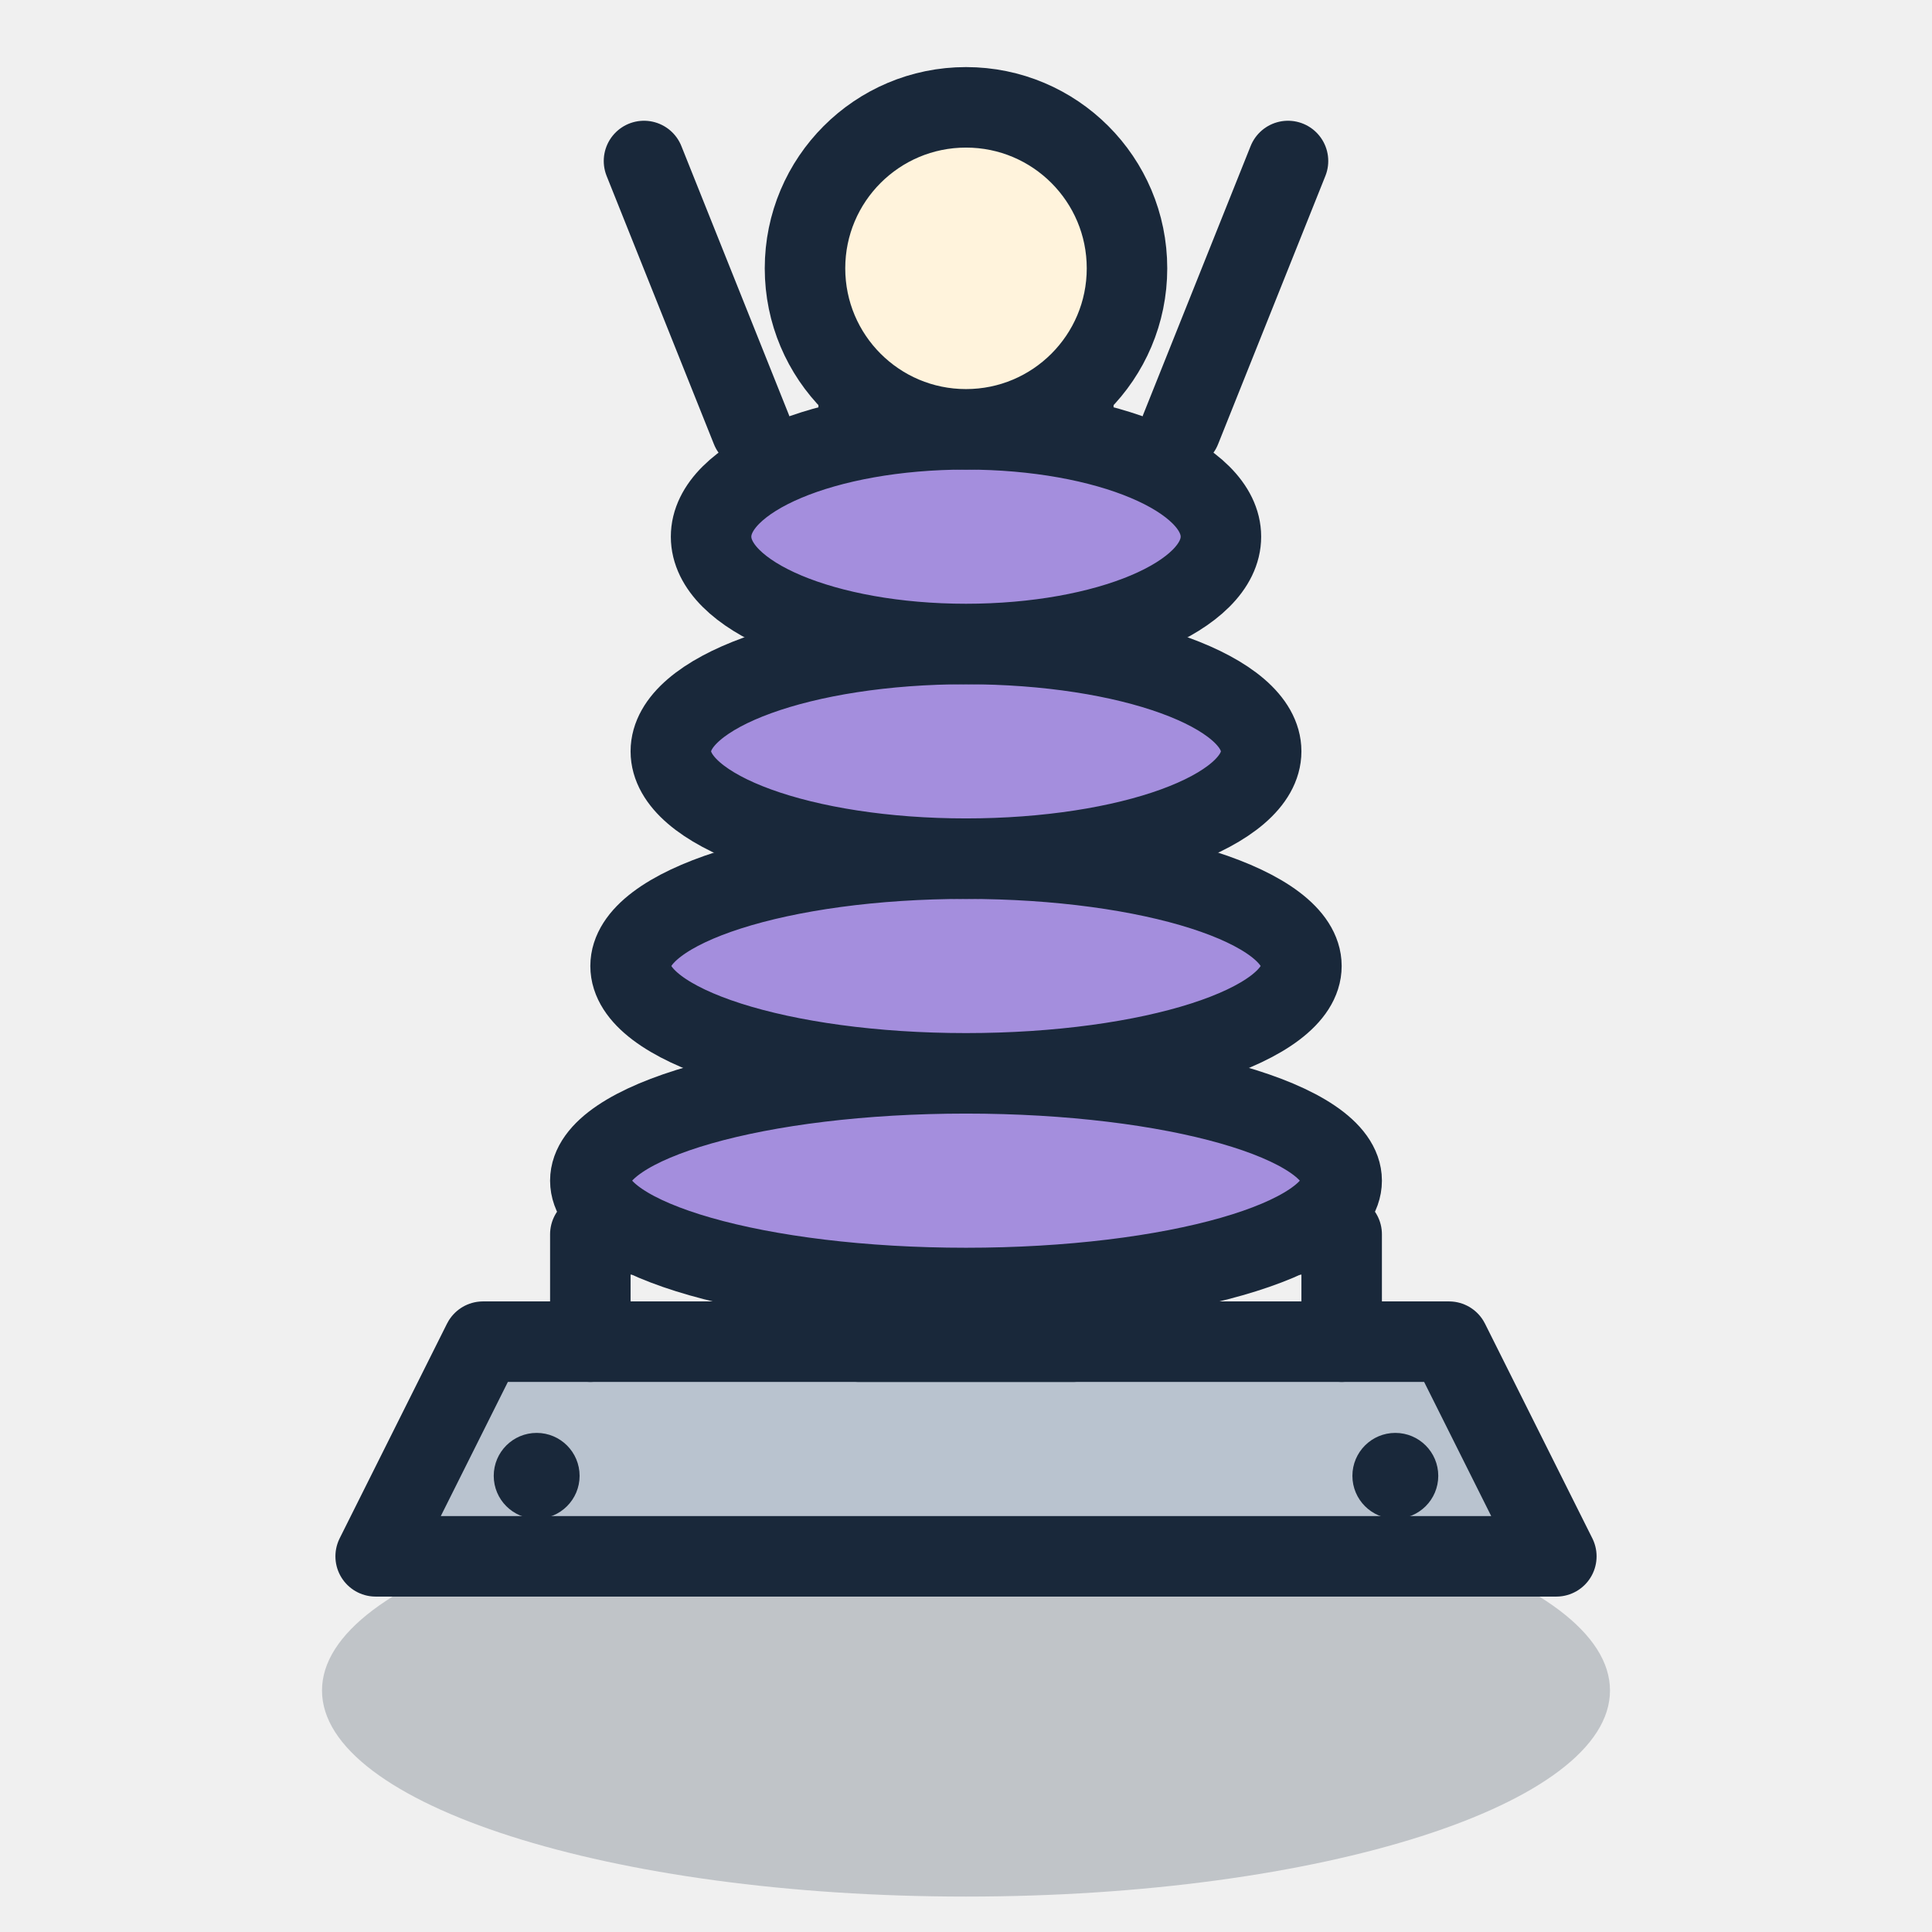
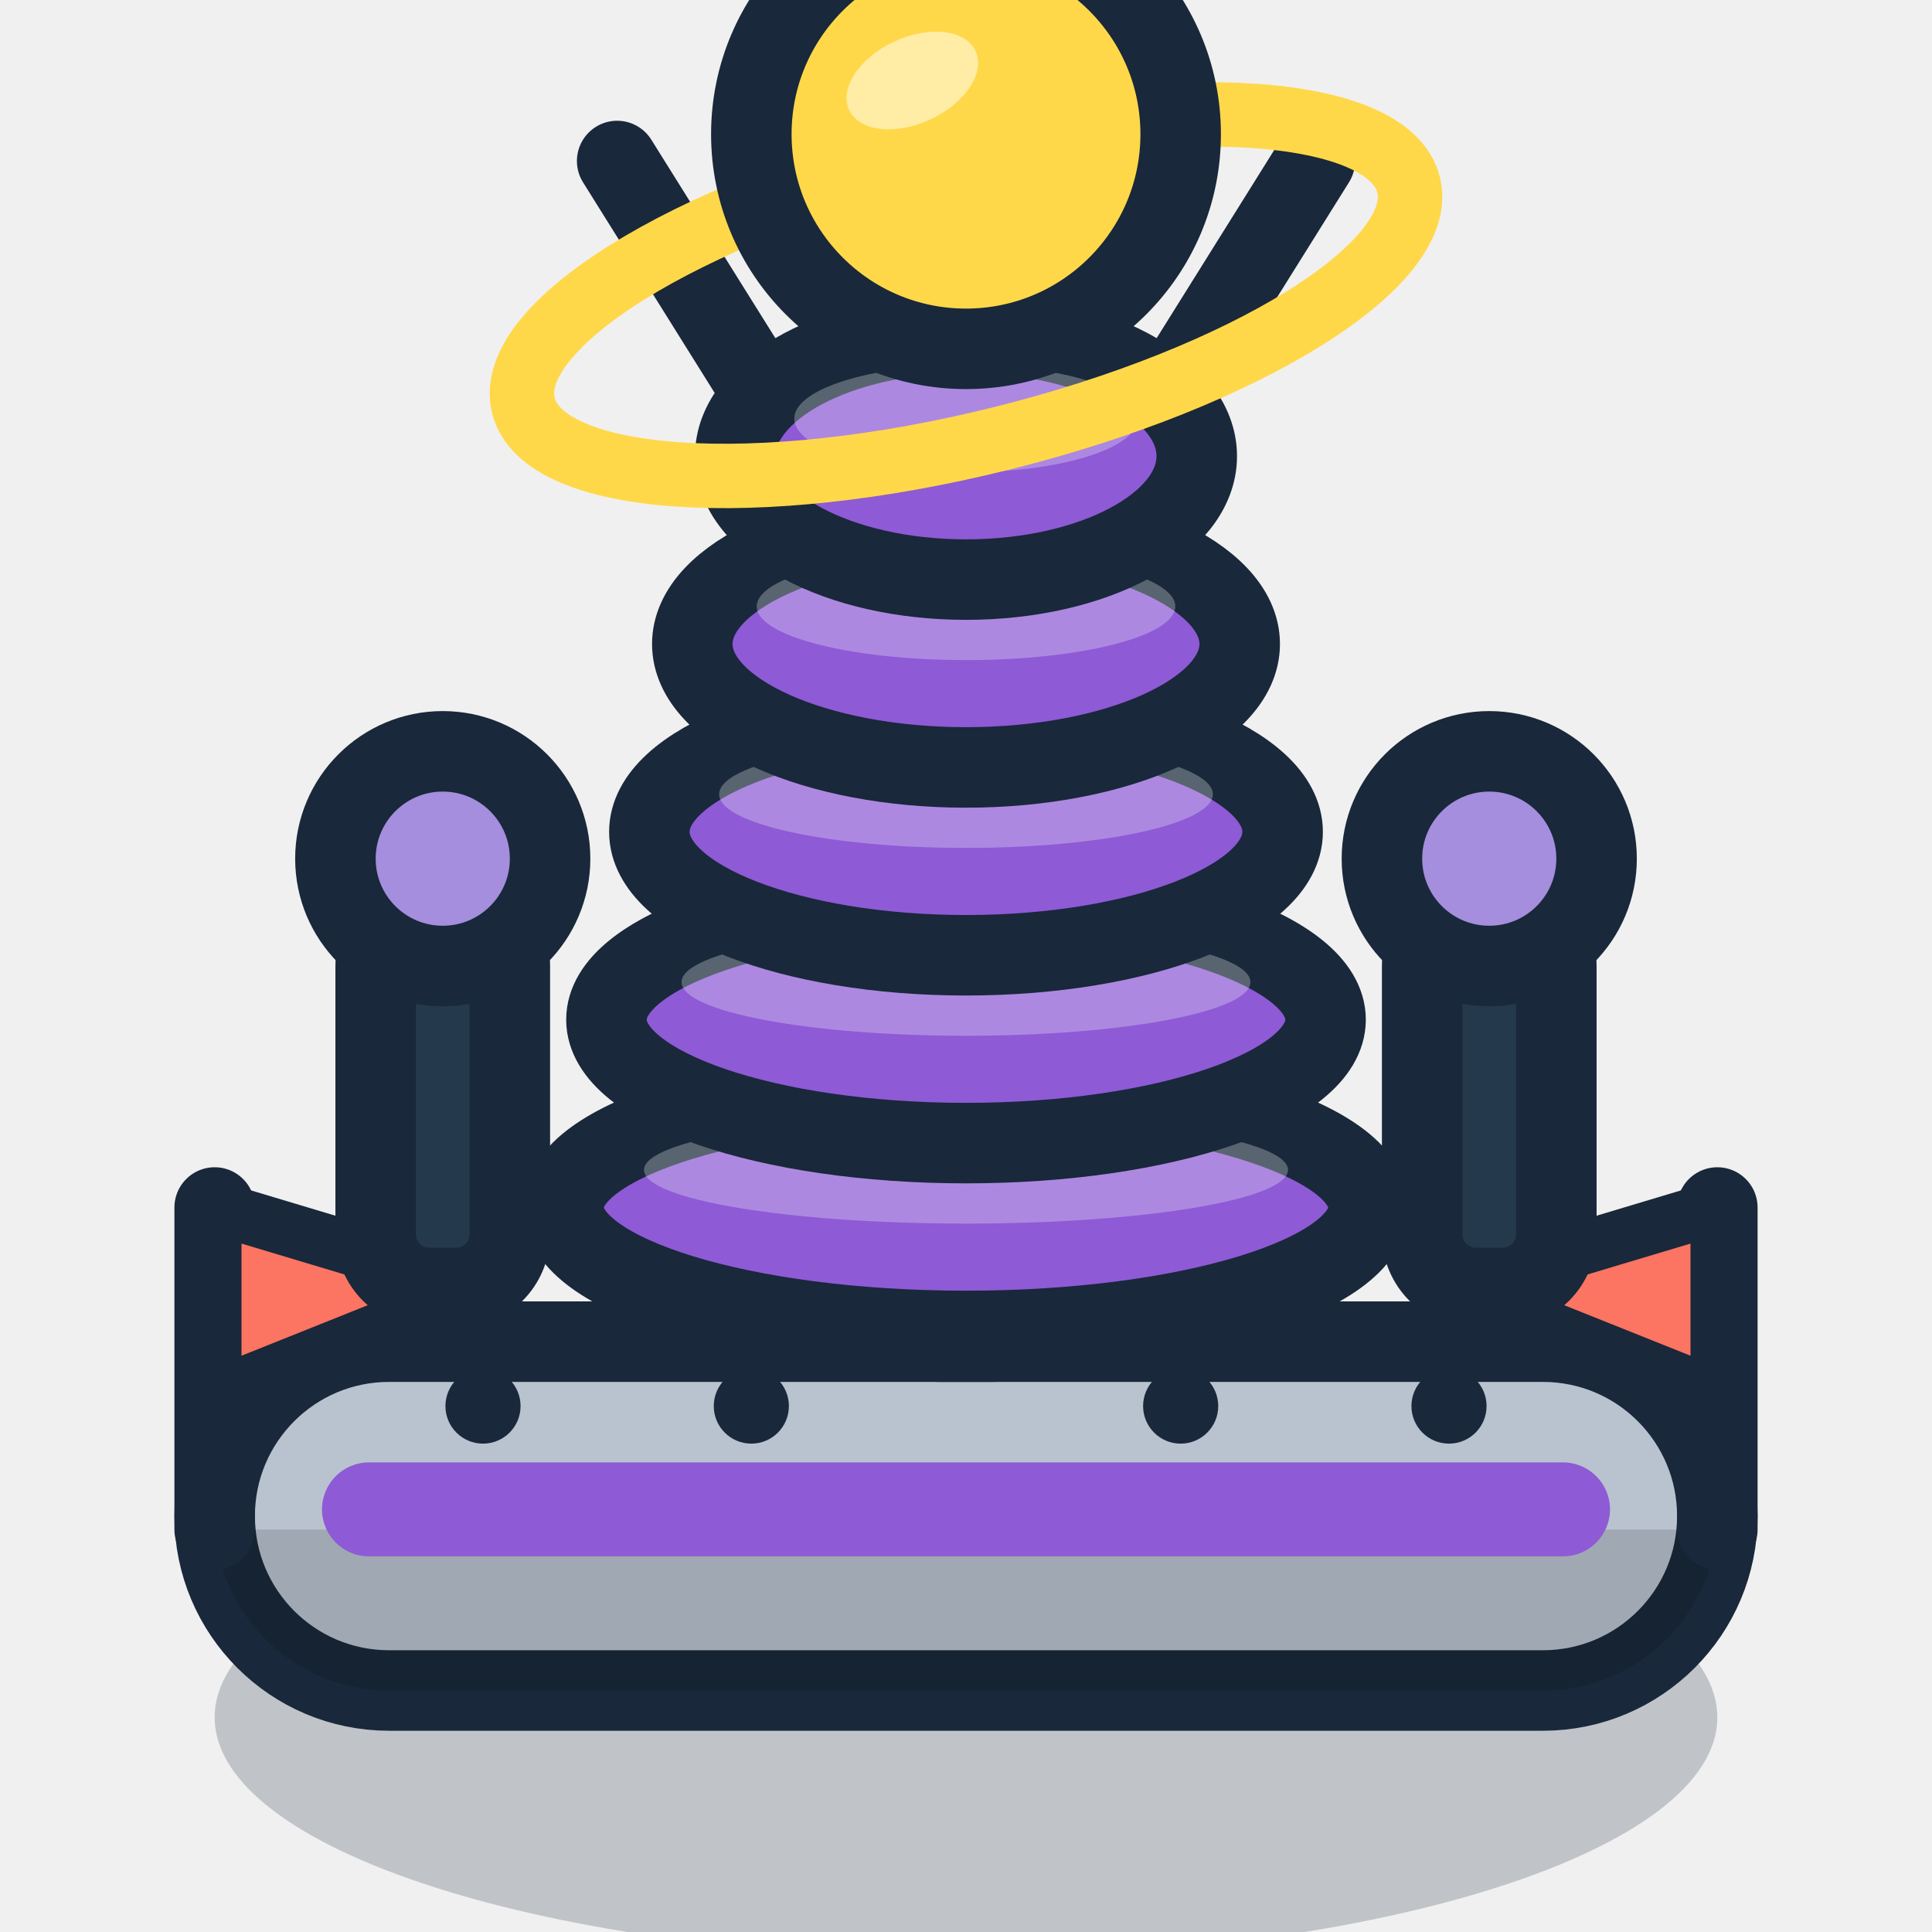
<svg xmlns="http://www.w3.org/2000/svg" viewBox="0 0 72 72" width="72" height="72" role="img">
  <g stroke="#19283A" stroke-width="3" stroke-linejoin="round" stroke-linecap="round">
-     <ellipse cx="36" cy="63" rx="24" ry="7.68" fill="#19283A" opacity="0.22" stroke="none" />
-     <path d="M14 58 L18 50 H54 L58 58 Z" fill="#B9C3CF" />
-     <path d="M22 50 V46 H50 V50" fill="none" />
-     <circle cx="20" cy="55" r="1.6" fill="#19283A" stroke="none" />
-     <circle cx="52" cy="55" r="1.6" fill="#19283A" stroke="none" />
-     <rect x="32" y="14" width="8" height="36" fill="#24394B" />
-     <ellipse cx="36" cy="44" rx="14" ry="4" fill="#A48EDD" />
-     <ellipse cx="36" cy="36" rx="12.5" ry="4" fill="#A48EDD" />
-     <ellipse cx="36" cy="28" rx="11" ry="4" fill="#A48EDD" />
-     <ellipse cx="36" cy="20" rx="9.5" ry="4" fill="#A48EDD" />
-     <path d="M28 16 L24 6 M44 16 L48 6" stroke-width="3" />
-     <circle cx="36" cy="10" r="6" fill="#FFF3DC" />
+     <ellipse cx="36" cy="64" rx="28" ry="8.96" fill="#19283A" opacity="0.22" stroke="none" />
+     <rect x="8" y="50" width="56" height="13" rx="6.5" fill="#B9C3CF" />
+     <path d="M8 57 H64 V56.5 a6.5 6.5 0 0 1 -6.5 6.5 H14.5 a6.5 6.5 0 0 1 -6.5 -6.5 Z" fill="#000" opacity="0.14" stroke="none" />
+     <rect x="12" y="54.5" width="48" height="3.5" rx="1.75" fill="#8E5AD6" stroke="none" />
+     <circle cx="18" cy="52.4" r="1.4" fill="#19283A" stroke="none" />
+     <circle cx="28" cy="52.4" r="1.4" fill="#19283A" stroke="none" />
+     <circle cx="44" cy="52.4" r="1.4" fill="#19283A" stroke="none" />
+     <circle cx="54" cy="52.4" r="1.4" fill="#19283A" stroke="none" />
+     <path d="M8 57 V45" />
+     <path d="M8 45 L18 48 L8 52 Z" fill="#FC7462" stroke-width="2" />
+     <path d="M64 57 V45" />
+     <path d="M64 45 L54 48 L64 52 Z" fill="#FC7462" stroke-width="2" />
+     <rect x="14" y="34" width="5" height="14" rx="2" fill="#24394B" />
+     <circle cx="16.5" cy="32" r="4" fill="#A48EDD" />
+     <rect x="53" y="34" width="5" height="14" rx="2" fill="#24394B" />
+     <circle cx="55.5" cy="32" r="4" fill="#A48EDD" />
+     <rect x="32" y="14" width="8" height="36" rx="3" fill="#24394B" />
+     <ellipse cx="36" cy="45" rx="15" ry="4.6" fill="#8E5AD6" />
+     <ellipse cx="36" cy="43.6" rx="12" ry="2" fill="#fff" opacity="0.28" stroke="none" />
+     <ellipse cx="36" cy="38" rx="13.4" ry="4.6" fill="#8E5AD6" />
+     <ellipse cx="36" cy="36.6" rx="10.6" ry="2" fill="#fff" opacity="0.28" stroke="none" />
+     <ellipse cx="36" cy="31" rx="11.8" ry="4.6" fill="#8E5AD6" />
+     <ellipse cx="36" cy="29.6" rx="9.2" ry="2" fill="#fff" opacity="0.28" stroke="none" />
+     <ellipse cx="36" cy="24" rx="10.2" ry="4.6" fill="#8E5AD6" />
+     <ellipse cx="36" cy="22.6" rx="7.8" ry="2" fill="#fff" opacity="0.28" stroke="none" />
+     <ellipse cx="36" cy="17" rx="8.6" ry="4.6" fill="#8E5AD6" />
+     <ellipse cx="36" cy="15.6" rx="6.4" ry="2" fill="#fff" opacity="0.28" stroke="none" />
+     <path d="M28 14 L23 6 M44 14 L49 6" stroke-width="3" />
+     <ellipse cx="36" cy="11" rx="17" ry="5.5" fill="none" stroke="#FFD84A" stroke-width="2.4" transform="rotate(-14 36 11)" />
+     <circle cx="36" cy="5" r="8" fill="#FFD84A" />
+     <ellipse cx="34" cy="3" rx="2.6" ry="1.6" fill="#fff" opacity="0.5" stroke="none" transform="rotate(-25 34 3)" />
  </g>
</svg>
